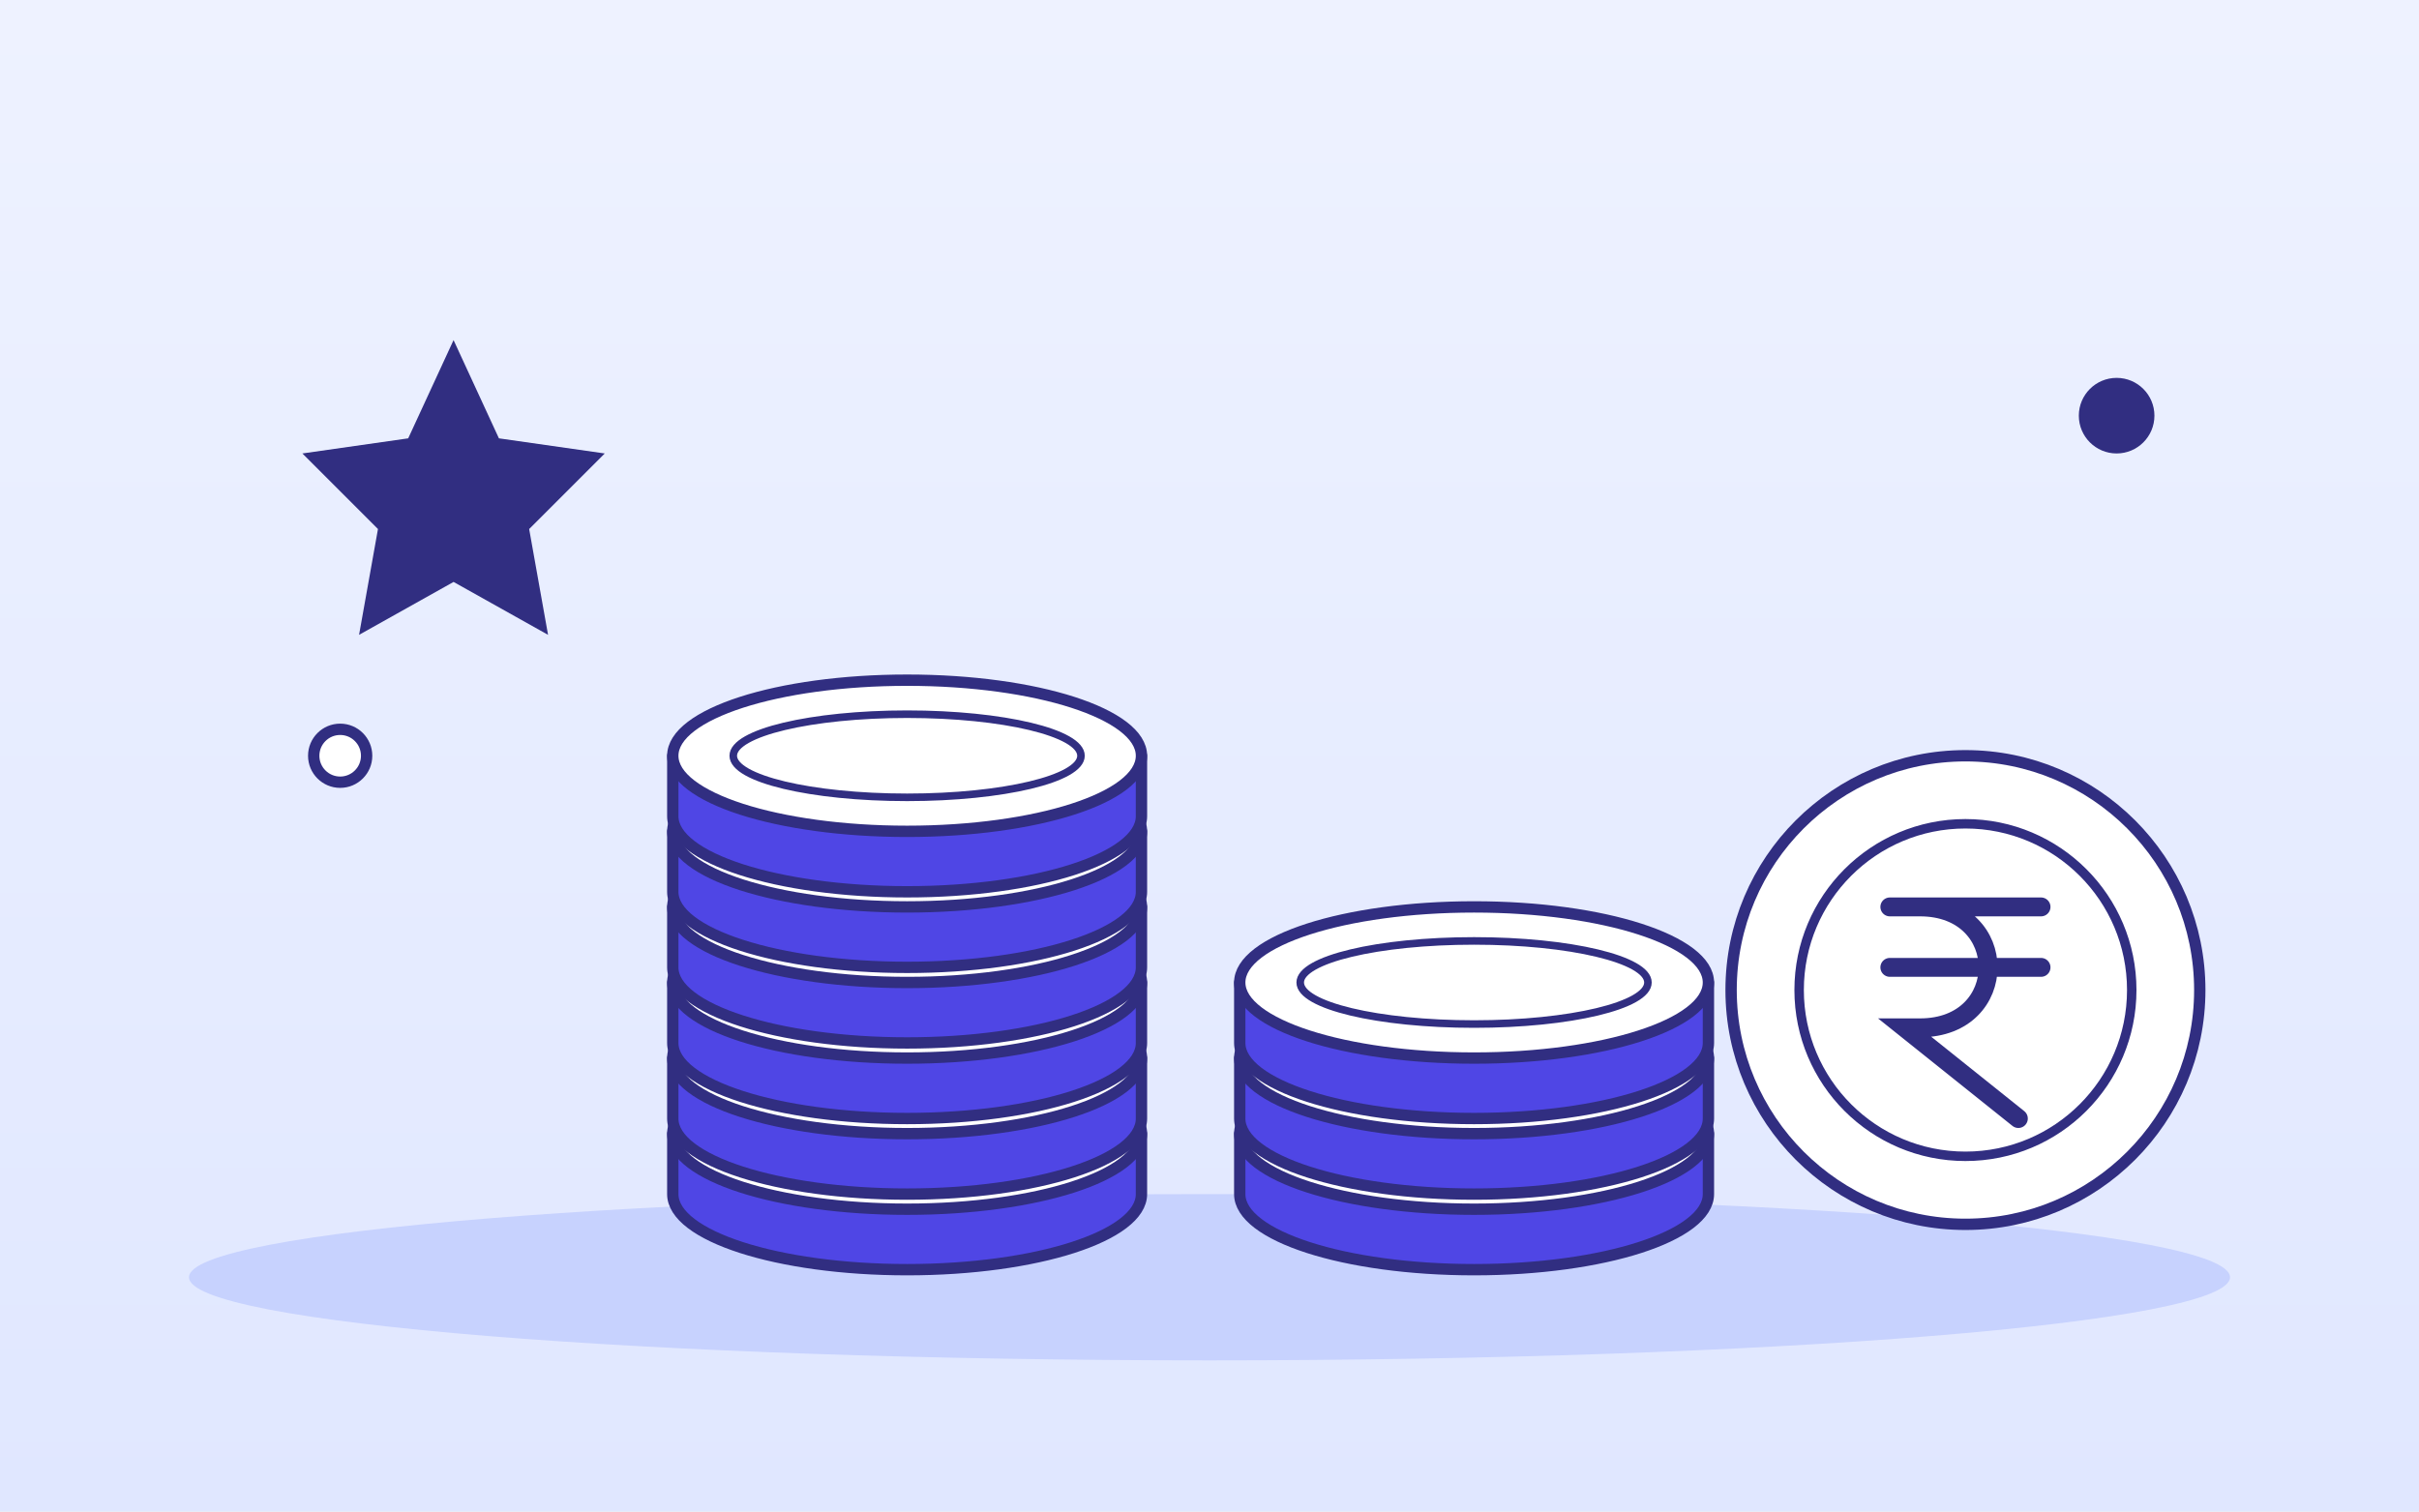
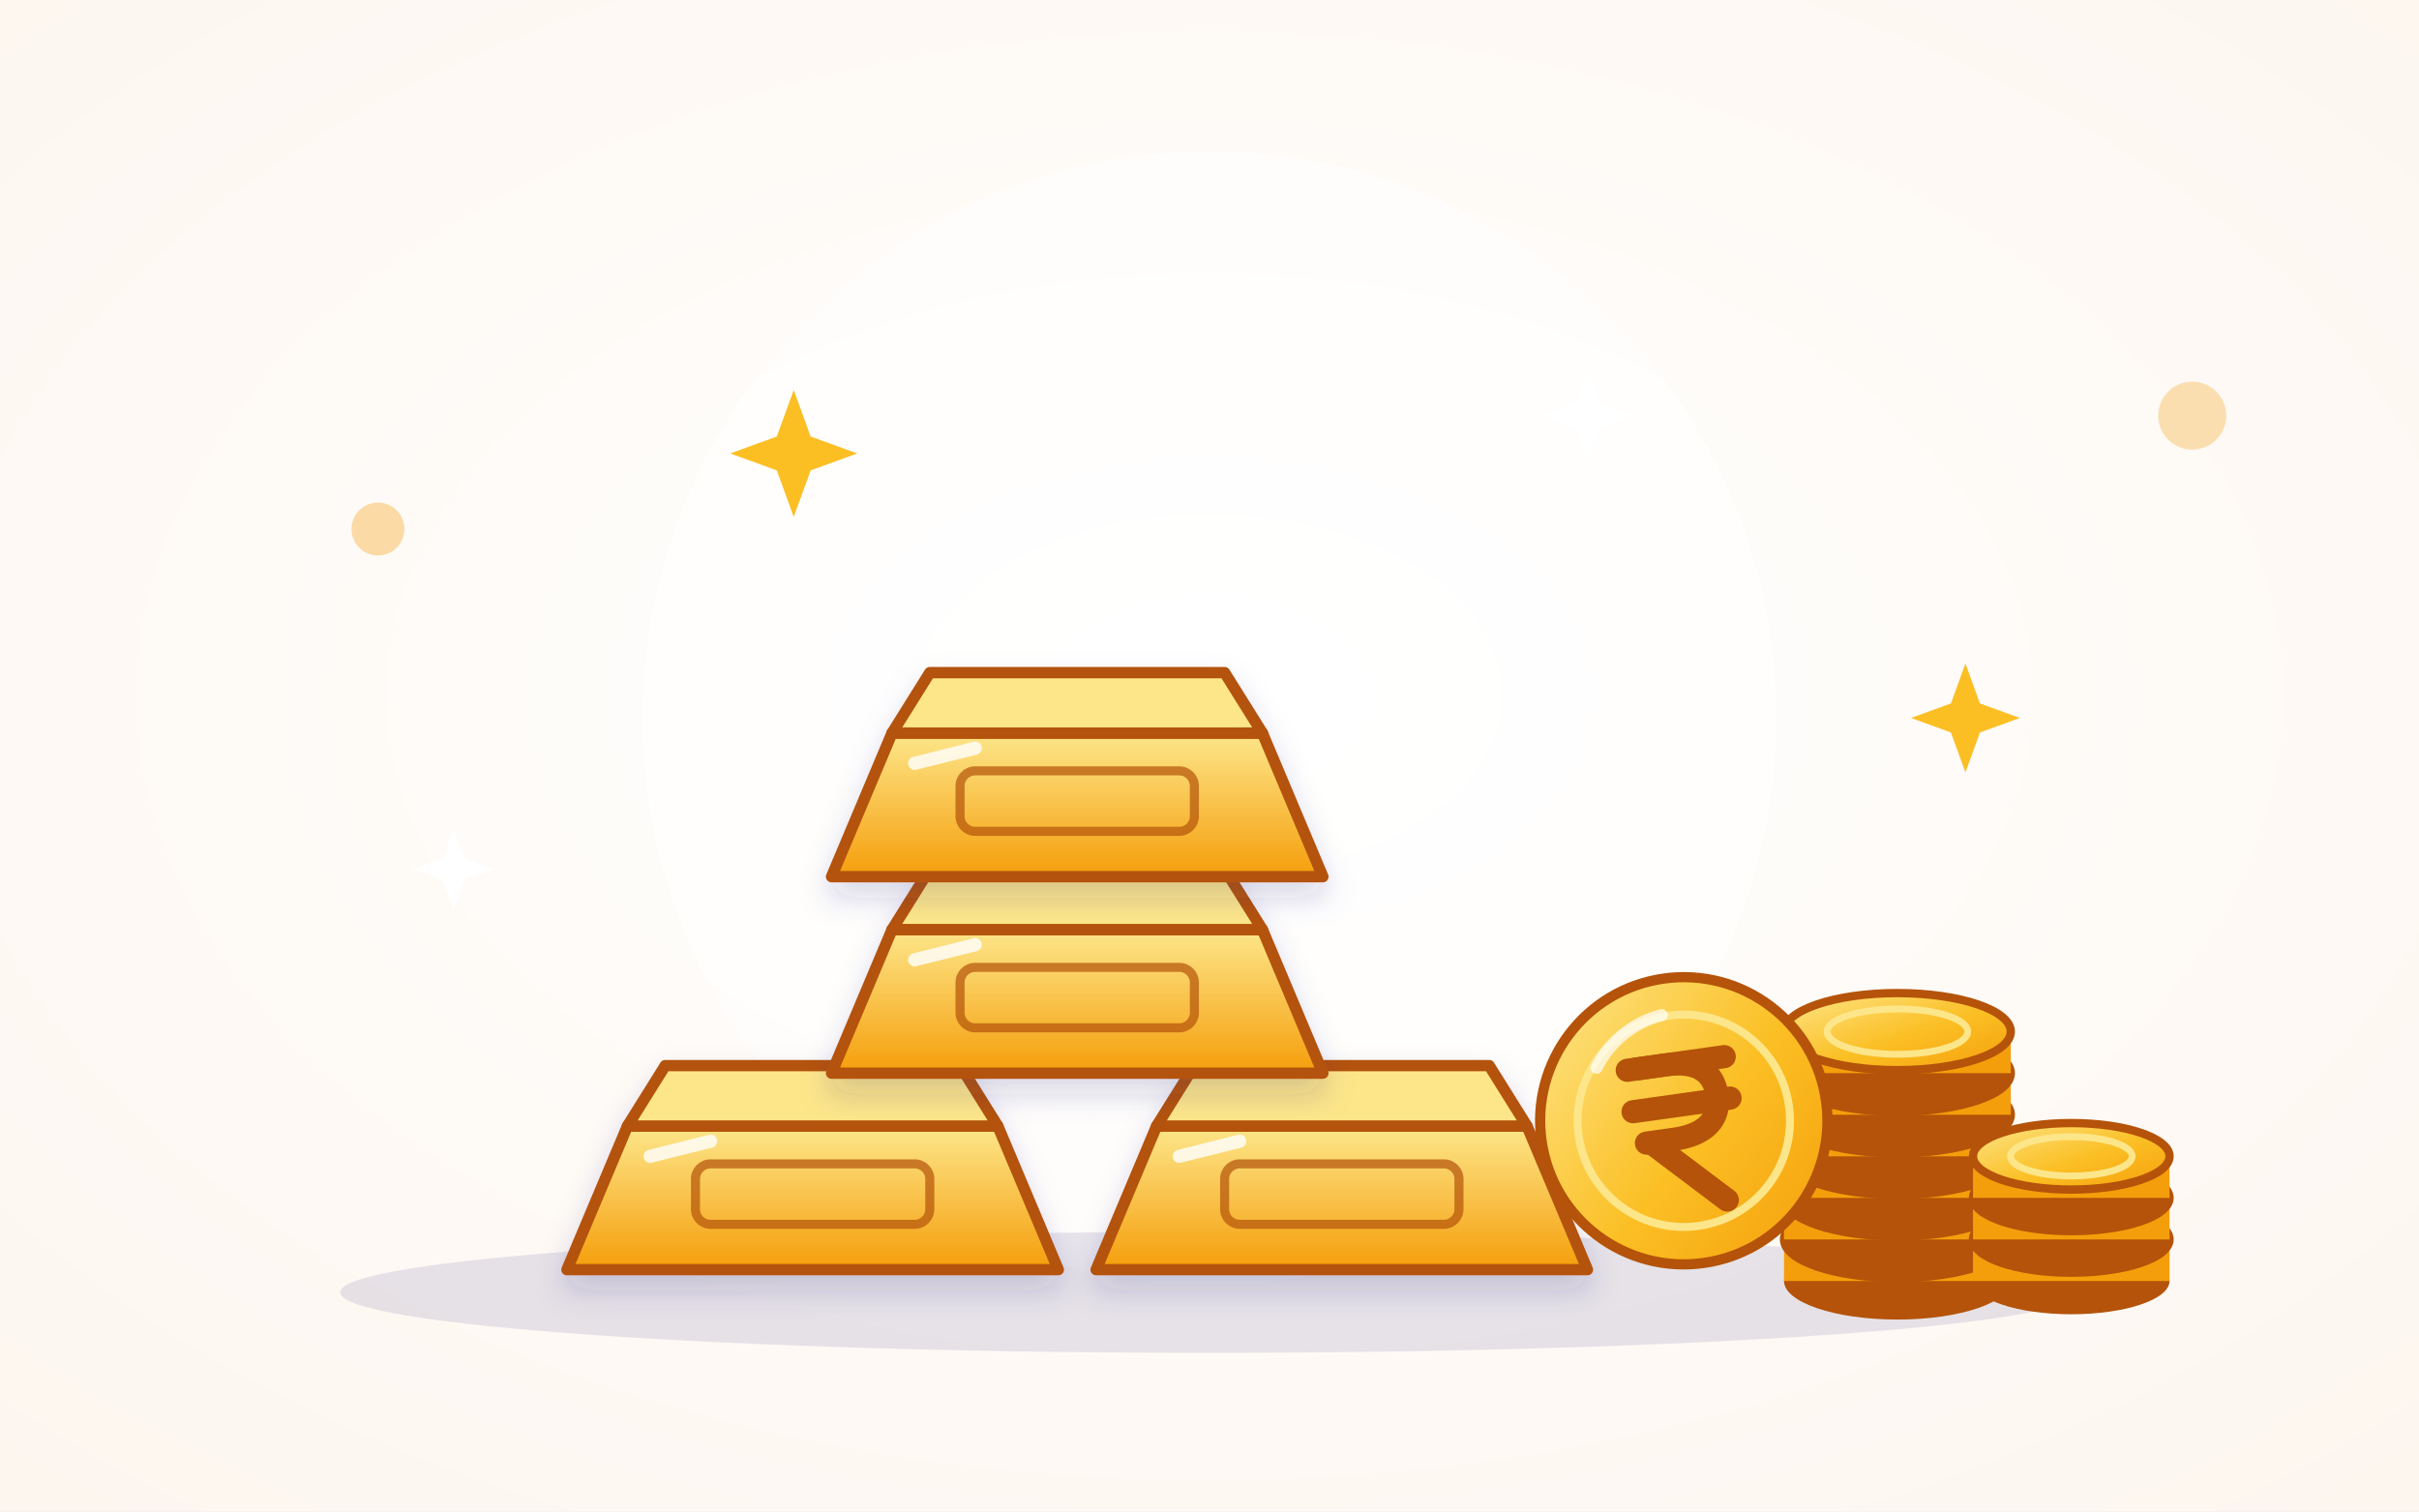
<svg xmlns="http://www.w3.org/2000/svg" viewBox="0 0 640 400" preserveAspectRatio="xMidYMid slice">
  <defs>
-     <linearGradient id="g" x1="0" y1="0" x2="0" y2="1">
-       <stop offset="0" stop-color="#EEF2FF" />
-       <stop offset="1" stop-color="#E0E7FF" />
+     <radialGradient id="bg" cx="50%" cy="46%" r="72%">
+       <stop offset="0" stop-color="#fff" />
+       <stop offset="1" stop-color="#FDF6EF" />
+     </radialGradient>
+     <linearGradient id="roof" x1="0" y1="0" x2="0" y2="1">
+       <stop offset="0" stop-color="#625FFF" />
+       <stop offset="1" stop-color="#4F46E5" />
    </linearGradient>
+     <linearGradient id="wall" x1="0" y1="0" x2="1" y2="0">
+       <stop offset="0" stop-color="#fff" />
+       <stop offset="1" stop-color="#E9ECFF" />
+     </linearGradient>
+     <linearGradient id="gold" x1="0" y1="0" x2="0" y2="1">
+       <stop offset="0" stop-color="#FDE68A" />
+       <stop offset="1" stop-color="#F59E0B" />
+     </linearGradient>
+     <linearGradient id="goldH" x1="0" y1="0" x2="1" y2="1">
+       <stop offset="0" stop-color="#FDE68A" />
+       <stop offset=".55" stop-color="#FBBF24" />
+       <stop offset="1" stop-color="#F59E0B" />
+     </linearGradient>
+     <linearGradient id="ind" x1="0" y1="0" x2="1" y2="1">
+       <stop offset="0" stop-color="#7C79FF" />
+       <stop offset="1" stop-color="#4F46E5" />
+     </linearGradient>
+     <linearGradient id="leaf" x1="0" y1="0" x2="0" y2="1">
+       <stop offset="0" stop-color="#4ADE80" />
+       <stop offset="1" stop-color="#22C55E" />
+     </linearGradient>
+     <filter id="sh" x="-30%" y="-30%" width="160%" height="170%">
+       <feDropShadow dx="0" dy="10" stdDeviation="9" flood-color="#312E81" flood-opacity=".16" />
+     </filter>
+     <filter id="sh2" x="-30%" y="-30%" width="160%" height="170%">
+       <feDropShadow dx="0" dy="4" stdDeviation="4" flood-color="#312E81" flood-opacity=".18" />
+     </filter>
  </defs>
-   <rect width="640" height="400" fill="url(#g)" />
-   <ellipse cx="320" cy="338" rx="270" ry="22" fill="#C7D2FE" />
-   <path d="M178 300v16a62 20 0 0 0 124 0v-16z" fill="#4F46E5" stroke="#312E81" stroke-width="3" stroke-linejoin="round" />
-   <ellipse cx="240" cy="300" rx="62" ry="20" fill="#fff" stroke="#312E81" stroke-width="3" stroke-linejoin="round" />
-   <ellipse cx="240" cy="300" rx="46" ry="11" fill="none" stroke="#312E81" stroke-width="2" />
-   <path d="M178 280v16a62 20 0 0 0 124 0v-16z" fill="#4F46E5" stroke="#312E81" stroke-width="3" stroke-linejoin="round" />
-   <ellipse cx="240" cy="280" rx="62" ry="20" fill="#fff" stroke="#312E81" stroke-width="3" stroke-linejoin="round" />
-   <ellipse cx="240" cy="280" rx="46" ry="11" fill="none" stroke="#312E81" stroke-width="2" />
-   <path d="M178 260v16a62 20 0 0 0 124 0v-16z" fill="#4F46E5" stroke="#312E81" stroke-width="3" stroke-linejoin="round" />
-   <ellipse cx="240" cy="260" rx="62" ry="20" fill="#fff" stroke="#312E81" stroke-width="3" stroke-linejoin="round" />
-   <ellipse cx="240" cy="260" rx="46" ry="11" fill="none" stroke="#312E81" stroke-width="2" />
-   <path d="M178 240v16a62 20 0 0 0 124 0v-16z" fill="#4F46E5" stroke="#312E81" stroke-width="3" stroke-linejoin="round" />
-   <ellipse cx="240" cy="240" rx="62" ry="20" fill="#fff" stroke="#312E81" stroke-width="3" stroke-linejoin="round" />
-   <ellipse cx="240" cy="240" rx="46" ry="11" fill="none" stroke="#312E81" stroke-width="2" />
-   <path d="M178 220v16a62 20 0 0 0 124 0v-16z" fill="#4F46E5" stroke="#312E81" stroke-width="3" stroke-linejoin="round" />
-   <ellipse cx="240" cy="220" rx="62" ry="20" fill="#fff" stroke="#312E81" stroke-width="3" stroke-linejoin="round" />
-   <ellipse cx="240" cy="220" rx="46" ry="11" fill="none" stroke="#312E81" stroke-width="2" />
-   <path d="M178 200v16a62 20 0 0 0 124 0v-16z" fill="#4F46E5" stroke="#312E81" stroke-width="3" stroke-linejoin="round" />
-   <ellipse cx="240" cy="200" rx="62" ry="20" fill="#fff" stroke="#312E81" stroke-width="3" stroke-linejoin="round" />
-   <ellipse cx="240" cy="200" rx="46" ry="11" fill="none" stroke="#312E81" stroke-width="2" />
-   <path d="M328 300v16a62 20 0 0 0 124 0v-16z" fill="#4F46E5" stroke="#312E81" stroke-width="3" stroke-linejoin="round" />
-   <ellipse cx="390" cy="300" rx="62" ry="20" fill="#fff" stroke="#312E81" stroke-width="3" stroke-linejoin="round" />
-   <ellipse cx="390" cy="300" rx="46" ry="11" fill="none" stroke="#312E81" stroke-width="2" />
-   <path d="M328 280v16a62 20 0 0 0 124 0v-16z" fill="#4F46E5" stroke="#312E81" stroke-width="3" stroke-linejoin="round" />
-   <ellipse cx="390" cy="280" rx="62" ry="20" fill="#fff" stroke="#312E81" stroke-width="3" stroke-linejoin="round" />
-   <ellipse cx="390" cy="280" rx="46" ry="11" fill="none" stroke="#312E81" stroke-width="2" />
-   <path d="M328 260v16a62 20 0 0 0 124 0v-16z" fill="#4F46E5" stroke="#312E81" stroke-width="3" stroke-linejoin="round" />
-   <ellipse cx="390" cy="260" rx="62" ry="20" fill="#fff" stroke="#312E81" stroke-width="3" stroke-linejoin="round" />
-   <ellipse cx="390" cy="260" rx="46" ry="11" fill="none" stroke="#312E81" stroke-width="2" />
-   <circle cx="520" cy="262" r="62" fill="#fff" stroke="#312E81" stroke-width="3" stroke-linejoin="round" />
-   <circle cx="520" cy="262" r="44" fill="none" stroke="#312E81" stroke-width="2.5" />
-   <path d="M500 240h40M500 256h40M508 240c24 0 24 32 0 32h-4l30 24" fill="none" stroke="#312E81" stroke-width="5" stroke-linecap="round" />
-   <path d="M120 90l12 26 28 4-20 20 5 28-25-14-25 14 5-28-20-20 28-4z" fill="#312E81" />
-   <circle cx="560" cy="110" r="10" fill="#312E81" />
-   <circle cx="90" cy="200" r="7" fill="#fff" stroke="#312E81" stroke-width="3" stroke-linejoin="round" />
+   <rect width="640" height="400" fill="url(#bg)" />
+   <circle cx="320" cy="190" r="150" fill="#fff" opacity=".55" />
+   <ellipse cx="320" cy="342" rx="230" ry="16" fill="#312E81" opacity="0.12" />
+   <ellipse cx="502" cy="339" rx="30" ry="10.2" fill="#B45309" />
+   <rect x="472" y="328" width="60" height="11" fill="#F59E0B" />
+   <ellipse cx="502" cy="328" rx="30" ry="10.2" fill="url(#goldH)" stroke="#B45309" stroke-width="2.2" />
+   <ellipse cx="502" cy="328" rx="18.6" ry="6.0" fill="none" stroke="#FDE68A" stroke-width="1.8" />
+   <ellipse cx="502" cy="328" rx="30" ry="10.2" fill="#B45309" />
+   <rect x="472" y="317" width="60" height="11" fill="#F59E0B" />
+   <ellipse cx="502" cy="317" rx="30" ry="10.2" fill="url(#goldH)" stroke="#B45309" stroke-width="2.2" />
+   <ellipse cx="502" cy="317" rx="18.6" ry="6.0" fill="none" stroke="#FDE68A" stroke-width="1.8" />
+   <ellipse cx="502" cy="317" rx="30" ry="10.2" fill="#B45309" />
+   <rect x="472" y="306" width="60" height="11" fill="#F59E0B" />
+   <ellipse cx="502" cy="306" rx="30" ry="10.2" fill="url(#goldH)" stroke="#B45309" stroke-width="2.2" />
+   <ellipse cx="502" cy="306" rx="18.6" ry="6.0" fill="none" stroke="#FDE68A" stroke-width="1.8" />
+   <ellipse cx="502" cy="306" rx="30" ry="10.2" fill="#B45309" />
+   <rect x="472" y="295" width="60" height="11" fill="#F59E0B" />
+   <ellipse cx="502" cy="295" rx="30" ry="10.2" fill="url(#goldH)" stroke="#B45309" stroke-width="2.2" />
+   <ellipse cx="502" cy="295" rx="18.6" ry="6.0" fill="none" stroke="#FDE68A" stroke-width="1.8" />
+   <ellipse cx="502" cy="295" rx="30" ry="10.2" fill="#B45309" />
+   <rect x="472" y="284" width="60" height="11" fill="#F59E0B" />
+   <ellipse cx="502" cy="284" rx="30" ry="10.2" fill="url(#goldH)" stroke="#B45309" stroke-width="2.2" />
+   <ellipse cx="502" cy="284" rx="18.6" ry="6.0" fill="none" stroke="#FDE68A" stroke-width="1.8" />
+   <ellipse cx="502" cy="284" rx="30" ry="10.2" fill="#B45309" />
+   <rect x="472" y="273" width="60" height="11" fill="#F59E0B" />
+   <ellipse cx="502" cy="273" rx="30" ry="10.2" fill="url(#goldH)" stroke="#B45309" stroke-width="2.2" />
+   <ellipse cx="502" cy="273" rx="18.6" ry="6.0" fill="none" stroke="#FDE68A" stroke-width="1.8" />
+   <ellipse cx="548" cy="339" rx="26" ry="8.8" fill="#B45309" />
+   <rect x="522" y="328" width="52" height="11" fill="#F59E0B" />
+   <ellipse cx="548" cy="328" rx="26" ry="8.8" fill="url(#goldH)" stroke="#B45309" stroke-width="2.2" />
+   <ellipse cx="548" cy="328" rx="16.1" ry="5.2" fill="none" stroke="#FDE68A" stroke-width="1.8" />
+   <ellipse cx="548" cy="328" rx="26" ry="8.8" fill="#B45309" />
+   <rect x="522" y="317" width="52" height="11" fill="#F59E0B" />
+   <ellipse cx="548" cy="317" rx="26" ry="8.8" fill="url(#goldH)" stroke="#B45309" stroke-width="2.2" />
+   <ellipse cx="548" cy="317" rx="16.1" ry="5.2" fill="none" stroke="#FDE68A" stroke-width="1.8" />
+   <ellipse cx="548" cy="317" rx="26" ry="8.8" fill="#B45309" />
+   <rect x="522" y="306" width="52" height="11" fill="#F59E0B" />
+   <ellipse cx="548" cy="306" rx="26" ry="8.8" fill="url(#goldH)" stroke="#B45309" stroke-width="2.2" />
+   <ellipse cx="548" cy="306" rx="16.1" ry="5.2" fill="none" stroke="#FDE68A" stroke-width="1.8" />
+   <g filter="url(#sh2)">
+     <polygon points="166,298 264,298 280,336 150,336" fill="url(#gold)" stroke="#B45309" stroke-width="3" stroke-linejoin="round" />
+     <polygon points="166,298 264,298 254,282 176,282" fill="#FDE68A" stroke="#B45309" stroke-width="3" stroke-linejoin="round" />
+   </g>
+   <rect x="184" y="308" width="62" height="16" rx="4" fill="none" stroke="#B45309" stroke-width="2.4" opacity=".7" />
+   <path d="M172 306l16 -4" stroke="#fff" stroke-width="3.5" stroke-linecap="round" opacity=".8" />
+   <g filter="url(#sh2)">
+     <polygon points="306,298 404,298 420,336 290,336" fill="url(#gold)" stroke="#B45309" stroke-width="3" stroke-linejoin="round" />
+     <polygon points="306,298 404,298 394,282 316,282" fill="#FDE68A" stroke="#B45309" stroke-width="3" stroke-linejoin="round" />
+   </g>
+   <rect x="324" y="308" width="62" height="16" rx="4" fill="none" stroke="#B45309" stroke-width="2.4" opacity=".7" />
+   <path d="M312 306l16 -4" stroke="#fff" stroke-width="3.5" stroke-linecap="round" opacity=".8" />
+   <g filter="url(#sh2)">
+     <polygon points="236,246 334,246 350,284 220,284" fill="url(#gold)" stroke="#B45309" stroke-width="3" stroke-linejoin="round" />
+     <polygon points="236,246 334,246 324,230 246,230" fill="#FDE68A" stroke="#B45309" stroke-width="3" stroke-linejoin="round" />
+   </g>
+   <rect x="254" y="256" width="62" height="16" rx="4" fill="none" stroke="#B45309" stroke-width="2.4" opacity=".7" />
+   <path d="M242 254l16 -4" stroke="#fff" stroke-width="3.5" stroke-linecap="round" opacity=".8" />
+   <g filter="url(#sh2)">
+     <polygon points="236,194 334,194 350,232 220,232" fill="url(#gold)" stroke="#B45309" stroke-width="3" stroke-linejoin="round" />
+     <polygon points="236,194 334,194 324,178 246,178" fill="#FDE68A" stroke="#B45309" stroke-width="3" stroke-linejoin="round" />
+   </g>
+   <rect x="254" y="204" width="62" height="16" rx="4" fill="none" stroke="#B45309" stroke-width="2.4" opacity=".7" />
+   <path d="M242 202l16 -4" stroke="#fff" stroke-width="3.5" stroke-linecap="round" opacity=".8" />
+   <g transform="rotate(-8 450 300)">
+     <circle cx="446" cy="296" r="38" fill="url(#goldH)" stroke="#B45309" stroke-width="2.7" />
+     <circle cx="446" cy="296" r="28.1" fill="none" stroke="#FDE68A" stroke-width="2.1" />
+     <g transform="translate(446 296) scale(2.356)" fill="none" stroke="#B45309" stroke-width="2.6" stroke-linecap="round" stroke-linejoin="round">
+       <path d="M-5.5-6.5h11M-5.5-1.8h11" />
+       <path d="M-4.5-6.5h3.4c3.6 0 5.2 1.6 5.2 4.2s-1.8 4.2-5.4 4.2h-3.2" />
+       <path d="M-3.8 2.1L3.6 9.5" />
+     </g>
+     <path d="M425.1 278.9a26.6 26.6 0 0 1 19.0 -11.4" stroke="#fff" stroke-width="3.2" stroke-linecap="round" fill="none" opacity=".7" />
+   </g>
+   <path d="M210 103.2L214.48 115.52 226.8 120 214.48 124.48 210 136.8 205.52 124.48 193.2 120 205.52 115.52Z" fill="#FBBF24" opacity="1" />
+   <path d="M420 98L423.2 106.8 432 110 423.2 113.2 420 122 416.8 113.2 408 110 416.8 106.8Z" fill="#fff" opacity="1" />
+   <path d="M520 175.6L523.84 186.16 534.4 190 523.84 193.84 520 204.4 516.16 193.84 505.6 190 516.16 186.16Z" fill="#FBBF24" opacity="1" />
+   <path d="M120 219.2L122.88 227.12 130.8 230 122.88 232.88 120 240.8 117.12 232.88 109.2 230 117.12 227.12Z" fill="#fff" opacity="1" />
+   <circle cx="100" cy="140" r="7" fill="#F59E0B" opacity="0.35" />
+   <circle cx="580" cy="110" r="9" fill="#F59E0B" opacity="0.3" />
</svg>
